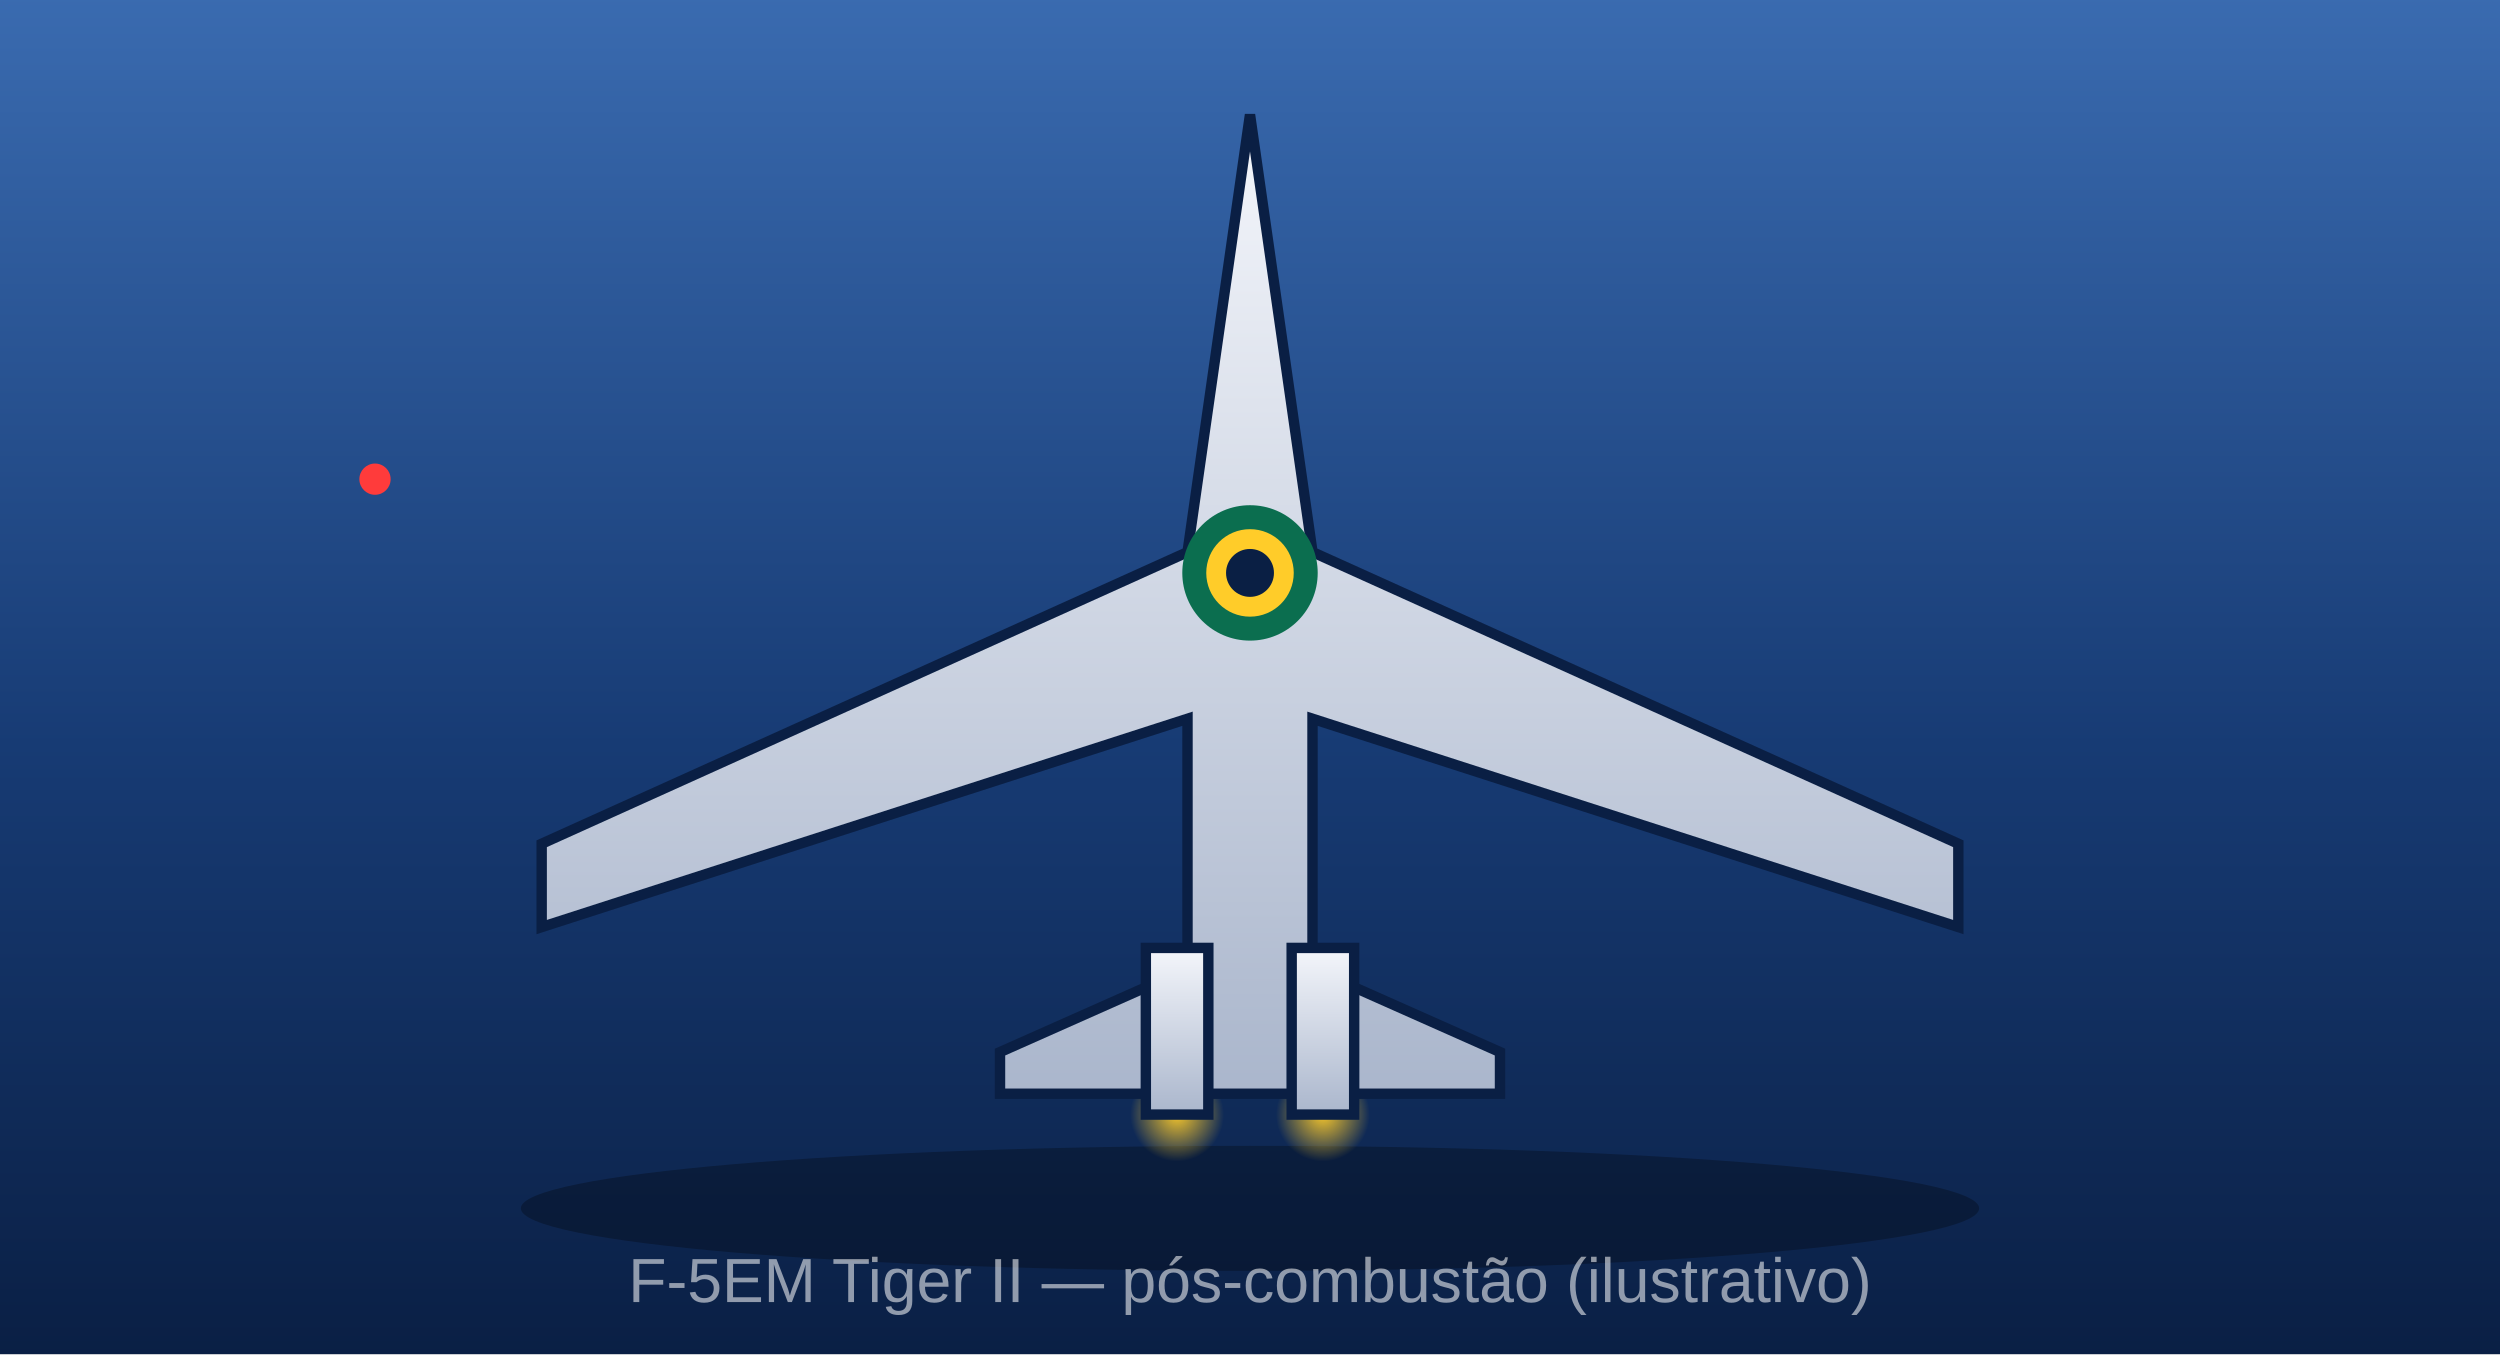
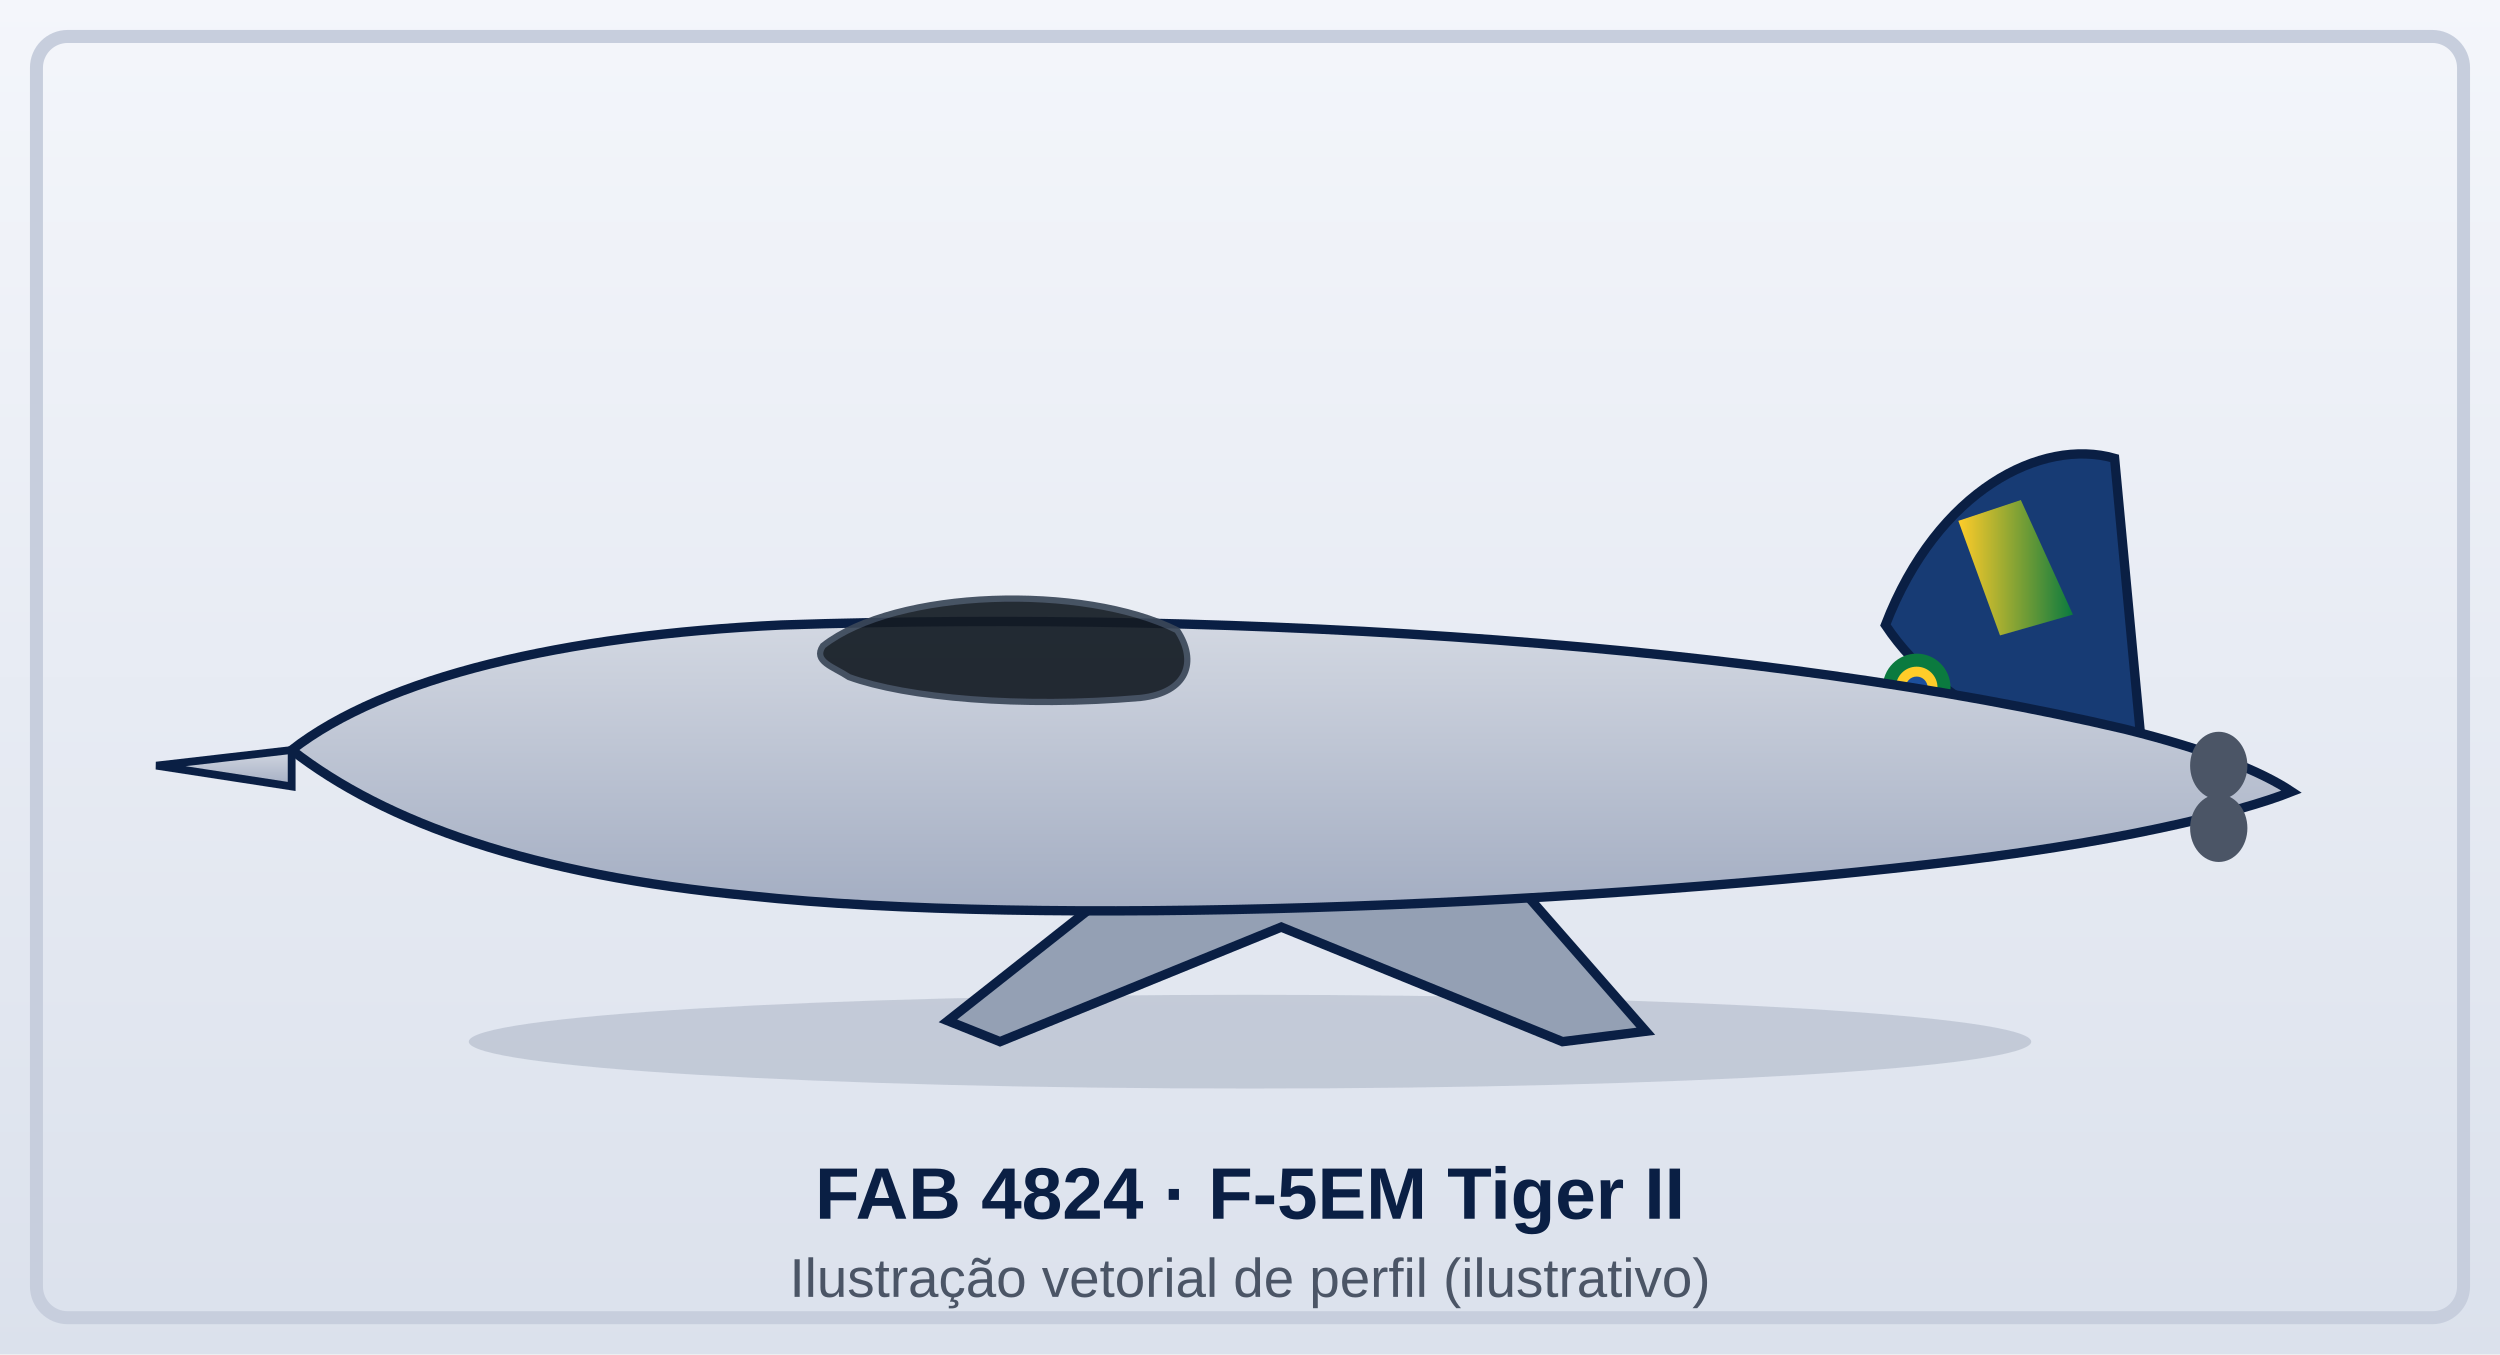
<svg xmlns="http://www.w3.org/2000/svg" viewBox="0 0 480 260">
  <defs>
-     <linearGradient id="sky" x1="0" y1="0" x2="0" y2="1">
-       <stop offset="0%" stop-color="#3a6bb0" />
-       <stop offset="55%" stop-color="#173b74" />
-       <stop offset="100%" stop-color="#0a1f44" />
+     <linearGradient id="mat" x1="0" y1="0" x2="0" y2="1">
+       <stop offset="0%" stop-color="#f4f6fb" />
+       <stop offset="100%" stop-color="#dbe1ec" />
    </linearGradient>
-     <linearGradient id="metal" x1="0" y1="0" x2="0" y2="1">
-       <stop offset="0%" stop-color="#f4f6fb" />
-       <stop offset="100%" stop-color="#aab6cc" />
+     <linearGradient id="body" x1="0" y1="0" x2="0" y2="1">
+       <stop offset="0%" stop-color="#d3d8e2" />
+       <stop offset="100%" stop-color="#a3adc2" />
    </linearGradient>
-     <radialGradient id="glow" cx="50%" cy="50%" r="50%">
-       <stop offset="0%" stop-color="#ffcc29" stop-opacity="0.95" />
-       <stop offset="100%" stop-color="#ffcc29" stop-opacity="0" />
-     </radialGradient>
+     <linearGradient id="stripe" x1="0" y1="0" x2="1" y2="0">
+       <stop offset="0%" stop-color="#ffcc29" />
+       <stop offset="100%" stop-color="#0b7a3f" />
+     </linearGradient>
  </defs>
-   <rect width="480" height="260" fill="url(#sky)" />
-   <ellipse cx="240" cy="232" rx="140" ry="12" fill="#000" opacity="0.28" />
-   <circle cx="226" cy="214" r="9" fill="url(#glow)">
-     <animate attributeName="r" values="7;13;7" dur="0.8s" repeatCount="indefinite" />
-   </circle>
-   <circle cx="254" cy="214" r="9" fill="url(#glow)">
-     <animate attributeName="r" values="7;13;7" dur="0.8s" begin="0.15s" repeatCount="indefinite" />
-   </circle>
-   <g transform="translate(40 6) scale(2)" fill="url(#metal)" stroke="#0a1f44" stroke-width="1">
-     <path d="M100 8 L106 50 L168 78 L168 86 L106 66 L106 90 L124 98 L124 102 L76 102 L76 98 L94 90 L94 66 L32 86 L32 78 L94 50 Z" />
-     <rect x="90" y="88" width="6" height="16" />
-     <rect x="104" y="88" width="6" height="16" />
-     <g stroke="none">
-       <circle cx="100" cy="52" r="6.5" fill="#0b6e4f" />
-       <circle cx="100" cy="52" r="4.2" fill="#ffcc29" />
-       <circle cx="100" cy="52" r="2.3" fill="#0a1f44" />
-     </g>
-   </g>
-   <circle cx="72" cy="92" r="3" fill="#ff3b3b">
-     <animate attributeName="opacity" values="1;0.1;1" dur="1.1s" repeatCount="indefinite" />
-   </circle>
-   <text x="240" y="250" text-anchor="middle" font-family="Segoe UI, Arial, sans-serif" font-size="12" fill="#ffffff" opacity="0.55">F-5EM Tiger II — pós-combustão (ilustrativo)</text>
+   <rect width="480" height="260" fill="url(#mat)" />
+   <rect x="7" y="7" width="466" height="246" rx="6" fill="none" stroke="#c7cedd" stroke-width="2.5" />
+   <ellipse cx="240" cy="200" rx="150" ry="9" fill="#0a1f44" opacity="0.14" />
+   <path d="M220,166 L288,166 L316,198 L300,200 L246,178 L192,200 L182,196 Z" fill="#94a0b4" stroke="#0a1f44" stroke-width="1.8" />
+   <path d="M380,146 L416,152 L384,160 Z" fill="url(#body)" stroke="#0a1f44" stroke-width="1.8" />
+   <path d="M362,120 C372,94 392,84 406,88 L412,152 C395,143 374,138 362,120 Z" fill="#173b74" stroke="#0a1f44" stroke-width="1.8" />
+   <path d="M376,100 L388,96 L398,118 L384,122 Z" fill="url(#stripe)" />
+   <circle cx="368" cy="132" r="6.5" fill="#0b7a3f" />
+   <circle cx="368" cy="132" r="4.0" fill="#ffcc29" />
+   <circle cx="368" cy="132" r="2.1" fill="#1c4f9c" />
+   <path d="M56,144 C74,130 108,122 150,120 C240,117 340,124 408,140            C424,144 434,148 440,152 C430,156 406,162 370,166            C300,174 200,178 144,172 C102,168 74,158 56,144 Z" fill="url(#body)" stroke="#0a1f44" stroke-width="1.8" />
+   <path d="M56,144 L30,147 L56,151 Z" fill="url(#body)" stroke="#0a1f44" stroke-width="1.5" />
+   <path d="M158,124 C172,113 208,112 226,121 C230,127 228,133 219,134 C196,136 174,134 163,130 C160,128 156,127 158,124 Z" fill="#141b24" opacity="0.92" stroke="#3a4658" stroke-width="1.2" />
+   <ellipse cx="426" cy="147" rx="5.5" ry="6.5" fill="#4b5566" />
+   <ellipse cx="426" cy="159" rx="5.5" ry="6.5" fill="#4b5566" />
+   <text x="240" y="234" text-anchor="middle" font-family="Segoe UI, Arial, sans-serif" font-size="14" font-weight="700" fill="#0a1f44">FAB 4824 · F-5EM Tiger II</text>
+   <text x="240" y="249" text-anchor="middle" font-family="Segoe UI, Arial, sans-serif" font-size="10.5" fill="#4b5566">Ilustração vetorial de perfil (ilustrativo)</text>
</svg>
